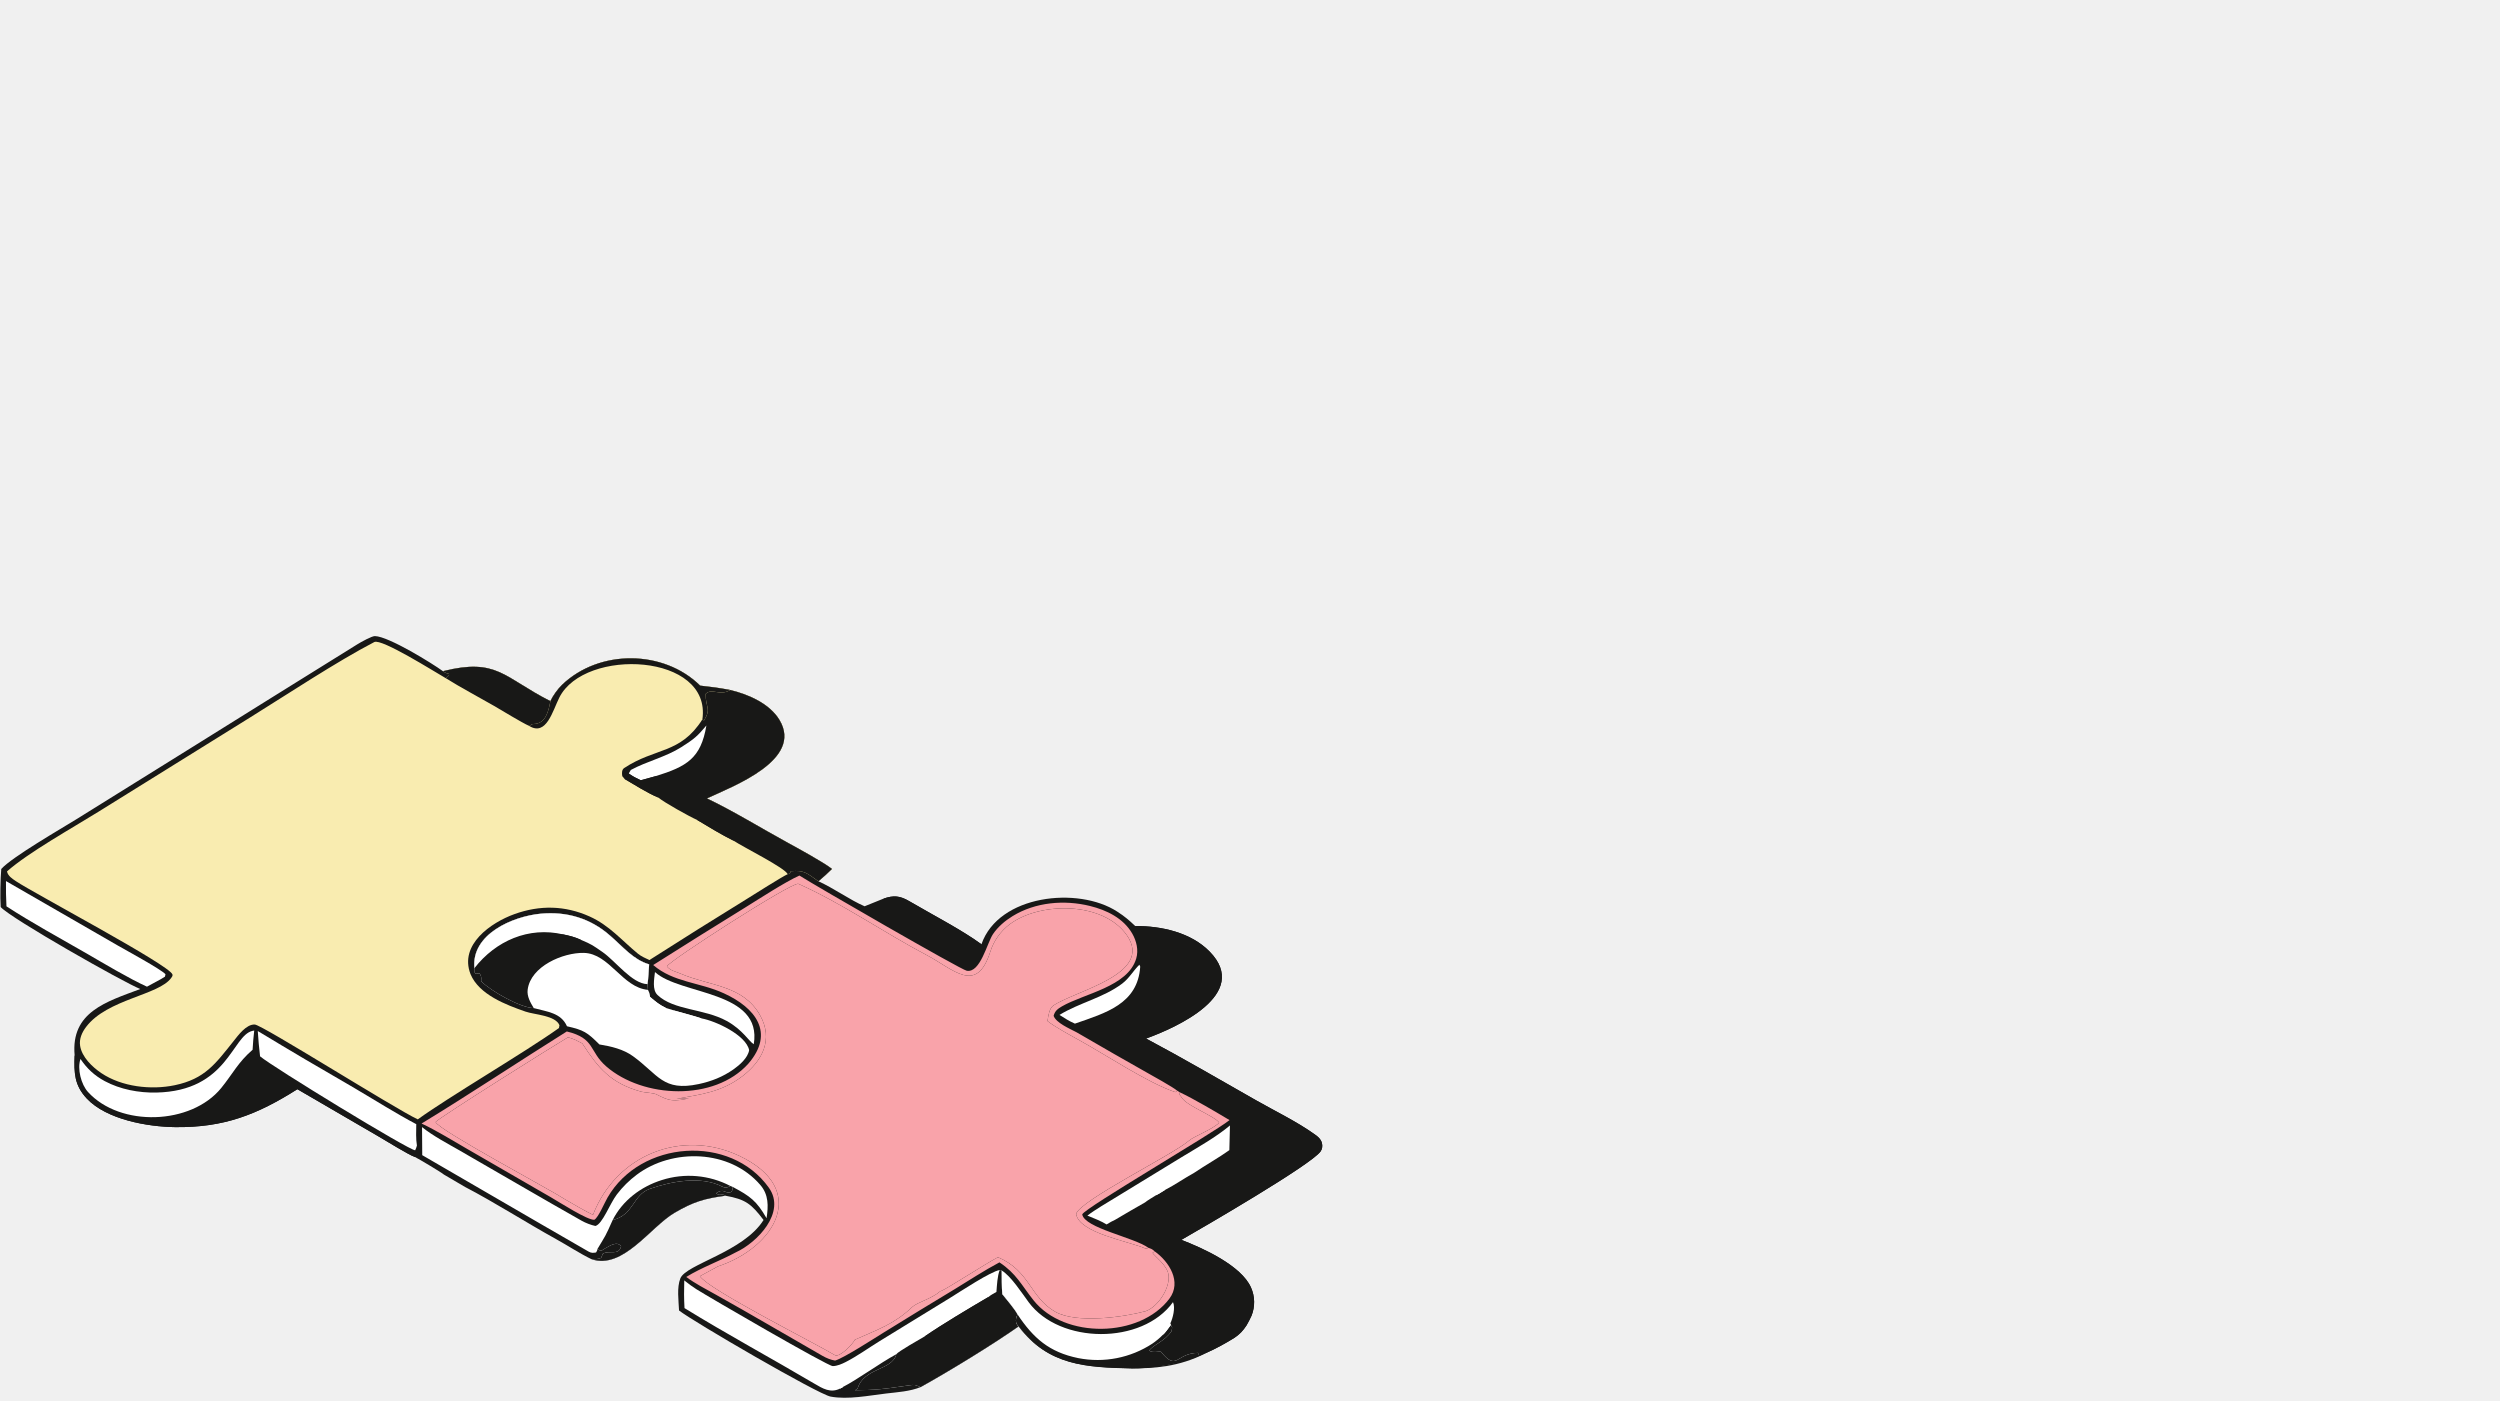
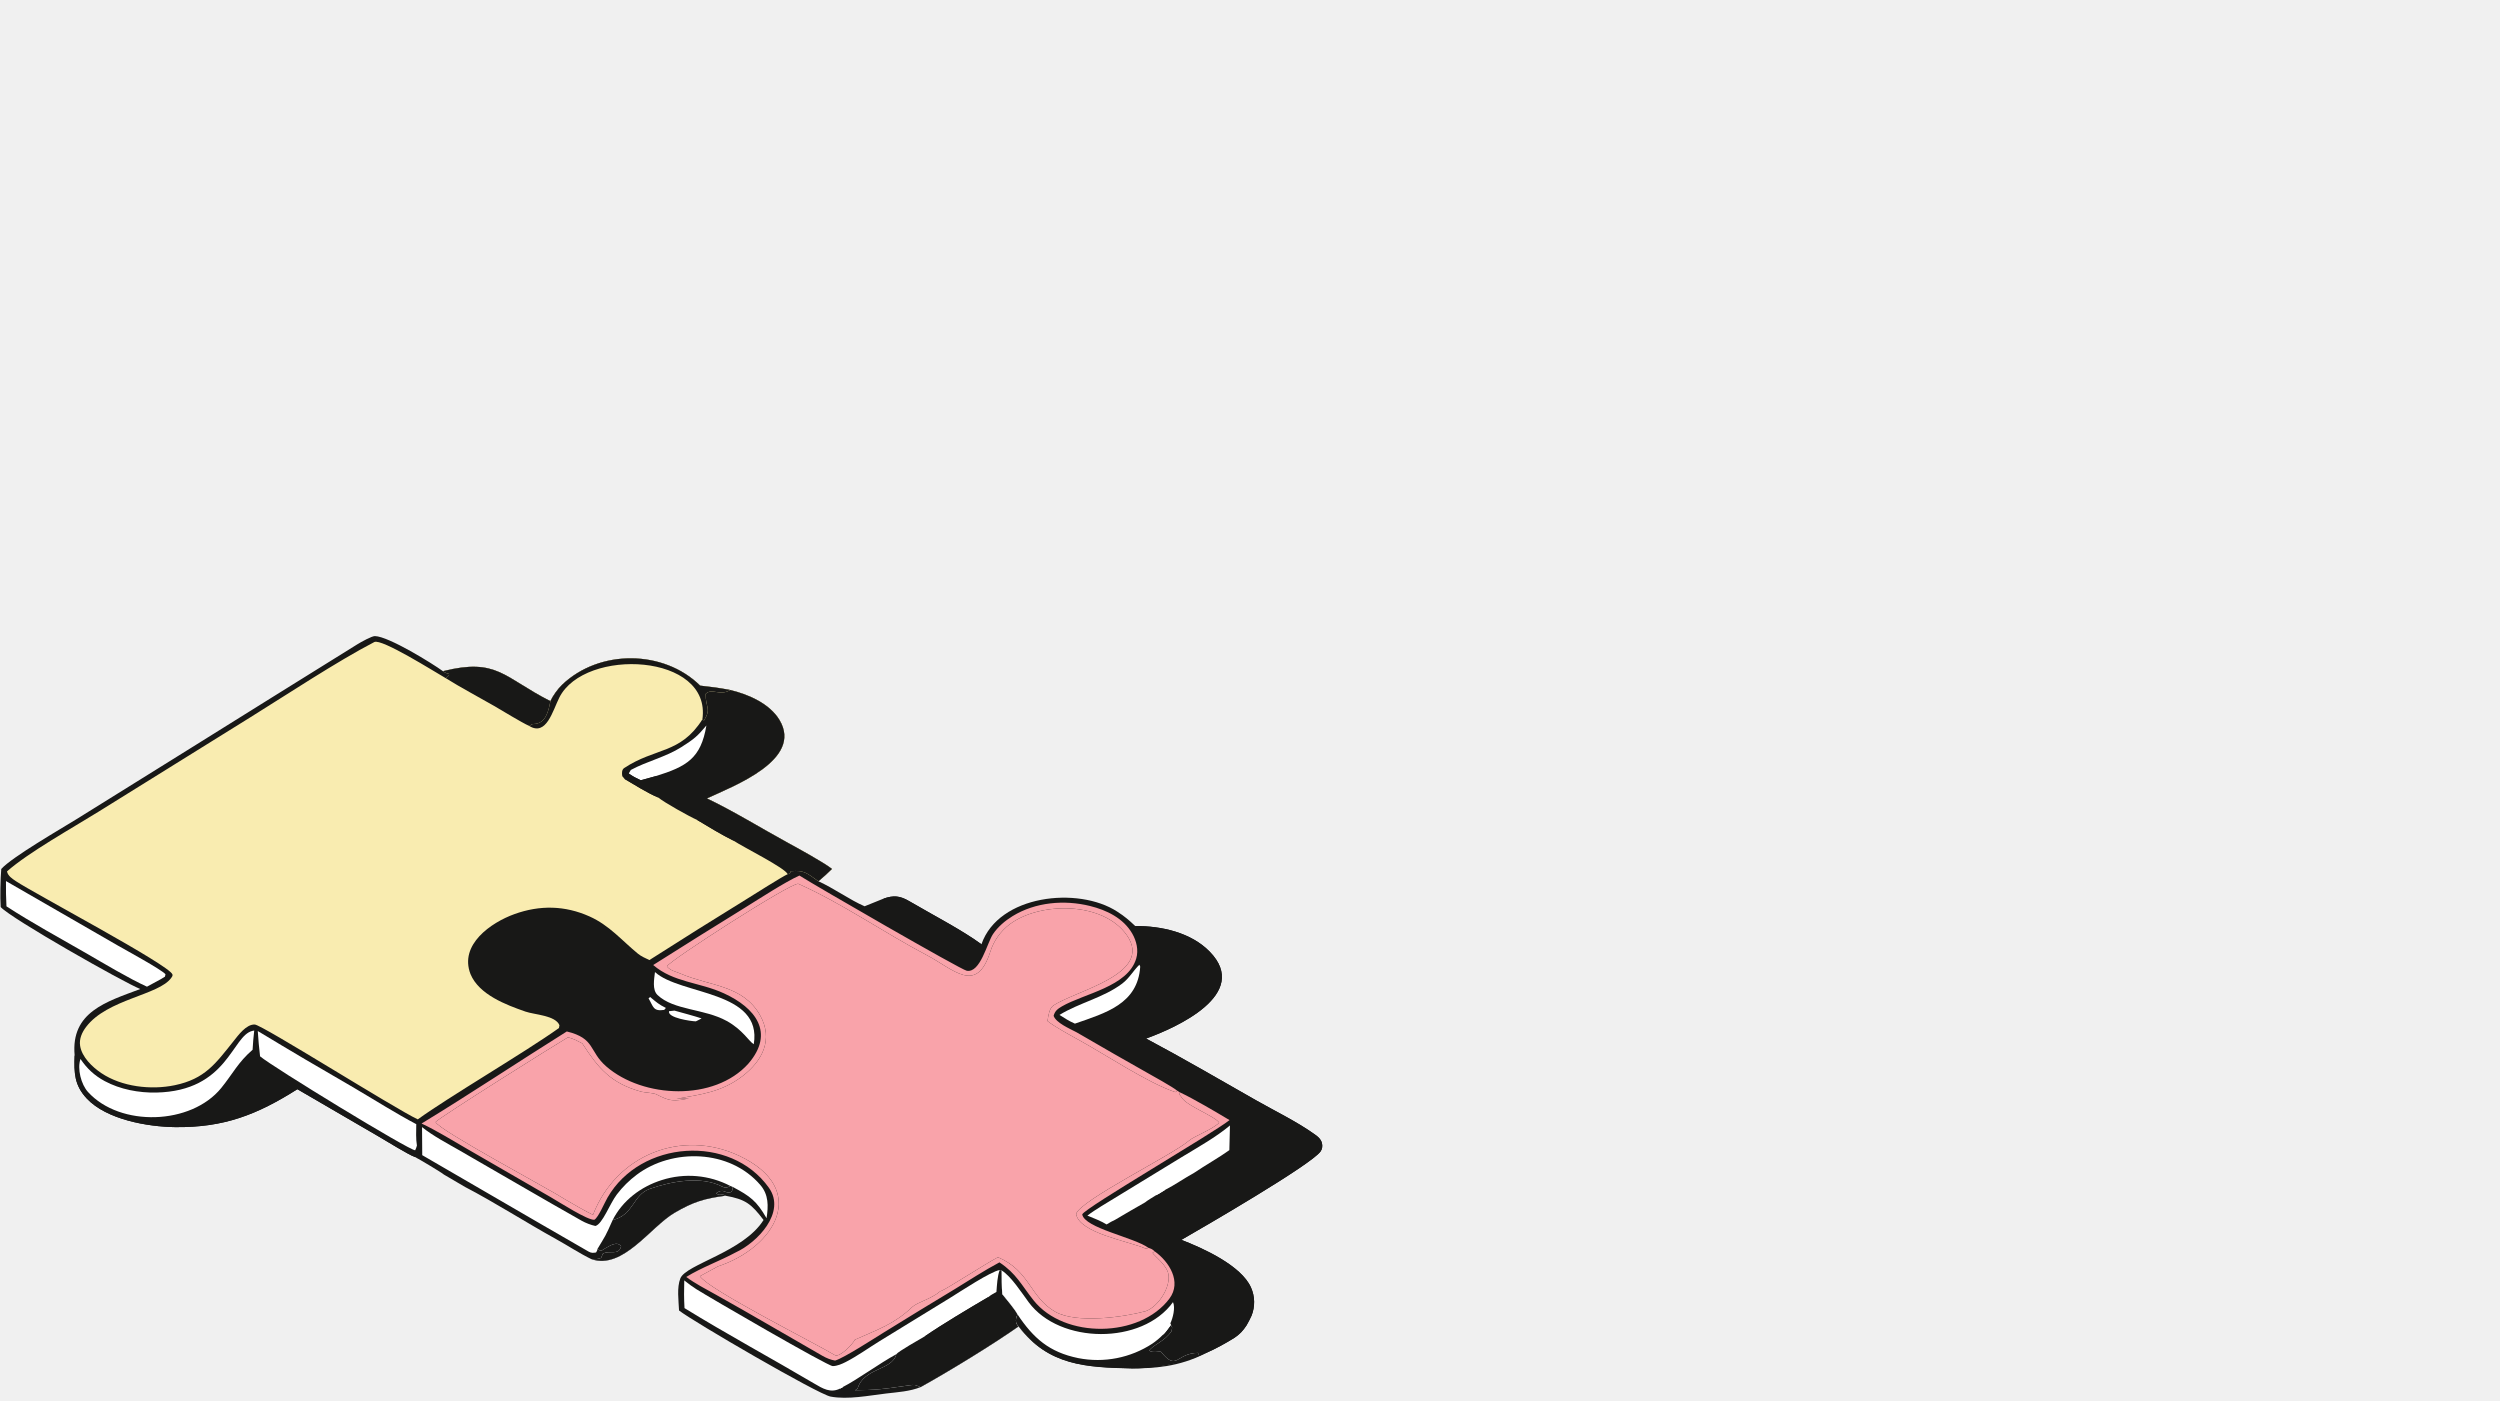
<svg xmlns="http://www.w3.org/2000/svg" viewBox="0 0 1029.1 576.3" width="1029.1" height="576.3" fill="none">
  <g transform="translate(-3140.1, -3605.9)">
    <path d="M3140.62 3963.61C3144.88 3958.78 3165.43 3946.93 3171.6 3943.1L3218.1 3914.16C3241.17 3899.83 3264.23 3885.32 3287.33 3871.04C3288.67 3870.21 3293.16 3867.71 3294.43 3867.74C3300.12 3867.86 3318.4 3879.21 3322.42 3882.18C3344.82 3876.59 3347.38 3884.74 3366.66 3894.51C3367.66 3892.33 3369.73 3889.46 3371.47 3887.79C3386.79 3873.1 3413.26 3873.29 3428.32 3888.13C3432.9 3888.62 3436.16 3889.05 3440.69 3889.93C3448.13 3891.7 3456.96 3895.52 3461.01 3902.33C3470.77 3918.74 3441.84 3929.55 3431.1 3934.56C3442.02 3939.76 3453.68 3946.97 3464.45 3952.84C3468.51 3955.05 3479.67 3961.18 3482.58 3963.59C3480.62 3965.52 3479.09 3966.9 3476.99 3968.67C3483.24 3971.48 3490.05 3976.41 3496 3978.96C3498.59 3977.89 3501.2 3976.84 3503.8 3975.81C3507.91 3974.39 3510.49 3974.56 3514.43 3976.88C3523.24 3982.07 3536.17 3988.75 3544.1 3994.6C3551.15 3974.19 3583.89 3970.72 3599.93 3981.11C3602.98 3983.08 3604.76 3984.57 3607.4 3987.09C3618.23 3987.03 3630.4 3989.75 3638.1 3997.67C3655.12 4015.16 3624.18 4028.97 3611.87 4033.41C3627.12 4041.53 3642.07 4050.25 3657.09 4058.79C3665.08 4063.34 3674.04 4067.63 3681.47 4072.98C3682.73 4073.89 3683.81 4074.8 3684.24 4076.36C3684.57 4077.56 3684.43 4078.86 3683.69 4079.89C3679.77 4085.4 3635.26 4111.2 3626.39 4116.28C3635.35 4119.7 3651.09 4126.87 3655.07 4135.91C3656.7 4139.57 3656.78 4143.74 3655.29 4147.47C3654.78 4148.71 3653.9 4150.25 3653.24 4151.44V4151.46C3651.78 4153.5 3650.65 4155.07 3648.28 4156.57C3644.89 4158.71 3640.3 4161.23 3636.65 4162.81C3625.22 4168.76 3614.69 4169.18 3605.86 4169.18V4169.15C3587.18 4168.74 3571.61 4168.05 3559.4 4151.89C3548.98 4159.26 3530.47 4170.56 3519.03 4176.9C3514.71 4178.66 3509.59 4178.97 3504.97 4179.51C3497.77 4180.36 3489.11 4182.13 3481.99 4180.79C3476.82 4179.81 3425.33 4149.86 3419.62 4145.35C3419.45 4141.31 3418.66 4135.94 3420.16 4132.14C3422.46 4126.31 3446.21 4121.25 3454.41 4108.1C3449.36 4101.44 3446.98 4099.59 3438.75 4098.11C3430.1 4099.25 3425.55 4100.59 3417.77 4105.14C3407.84 4110.94 3396.56 4128.64 3383.57 4124.23C3379.03 4122.05 3373.68 4118.55 3369.16 4116.06C3356.74 4109.19 3344.07 4101.04 3331.55 4094.51L3322.83 4089.4C3321.88 4088.54 3312.28 4082.83 3310.89 4082.16C3308.65 4081.46 3298.79 4075.38 3296.07 4073.79L3262.51 4054.26C3245.88 4064.79 3232.27 4070.09 3212.23 4069.87C3200.7 4069.73 3183.94 4066.71 3175.88 4058.15C3170.62 4052.56 3170.58 4047.48 3170.82 4040.31C3169.21 4022.43 3183.9 4018.27 3197.85 4013.02C3190.9 4010.26 3144.75 3984.08 3140.38 3979.28C3140.11 3975.15 3140.27 3967.71 3140.62 3963.61Z" fill="#181817" />
    <path d="M3312.08 4066.68C3302.63 4062.27 3247.98 4027.73 3244.96 4027.63C3241.43 4027.5 3238.15 4032.08 3236.19 4034.54C3228.77 4043.81 3224.48 4050.01 3212.03 4052.62C3202.28 4054.66 3190.22 4053.29 3181.82 4047.64C3178.08 4045.12 3173.8 4041.04 3173.08 4036.39C3172.64 4033.54 3173.84 4030.87 3175.53 4028.64C3184.23 4017.12 3205.55 4015.58 3210.61 4008.41C3210.9 4007.99 3211.26 4007.56 3211.09 4007.02C3209.87 4003.12 3154.08 3973.61 3146.7 3968.66C3145.2 3967.65 3143.35 3966.49 3142.98 3964.61C3151.75 3956.83 3170.1 3946.6 3180.6 3940.06L3243.35 3901.05C3257.87 3892.03 3278.84 3878.16 3294.18 3870.19C3297.15 3868.64 3318.97 3882.42 3323.63 3885.09C3323.92 3884.91 3324.65 3884.15 3324.94 3883.86L3324.93 3883.3C3323.73 3883.01 3323.4 3882.84 3322.42 3882.18C3344.82 3876.59 3347.38 3884.74 3366.66 3894.51C3367.66 3892.33 3369.73 3889.46 3371.47 3887.79C3386.79 3873.1 3413.26 3873.29 3428.32 3888.13C3432.9 3888.62 3436.16 3889.05 3440.69 3889.93C3448.13 3891.7 3456.96 3895.52 3461.01 3902.33C3470.77 3918.74 3441.84 3929.55 3431.1 3934.56C3442.02 3939.76 3453.68 3946.97 3464.45 3952.84C3468.51 3955.05 3479.67 3961.18 3482.58 3963.59C3480.62 3965.52 3479.09 3966.9 3476.99 3968.67C3472.33 3965.41 3471.22 3963.99 3465.64 3964.53L3465.25 3965.5L3464.32 3965.76C3462.39 3966.55 3450.13 3974.33 3447.72 3975.82C3434.22 3984.14 3420.78 3992.56 3407.42 4001.1C3405.92 4000.42 3403.97 3999.52 3402.71 3998.49C3395.97 3992.96 3390.95 3986.8 3382.74 3983.13C3372.68 3978.63 3362.34 3978.4 3351.87 3982.18C3342.25 3985.65 3329.05 3994.73 3333.78 4006.88C3337.27 4015.33 3348.4 4019.53 3356.4 4022.31C3360.2 4023.63 3368.68 4023.84 3370.39 4027.9C3370.33 4028.29 3370.26 4028.69 3370.19 4029.08C3355.95 4039.23 3324.76 4057.46 3312.08 4066.68Z" fill="#F9ECB0" />
    <path d="M3440.69 3889.93C3448.13 3891.7 3456.96 3895.52 3461.01 3902.33C3470.77 3918.74 3441.84 3929.55 3431.1 3934.56C3442.02 3939.76 3453.68 3946.97 3464.45 3952.84C3468.51 3955.05 3479.67 3961.18 3482.58 3963.59C3480.62 3965.52 3479.09 3966.9 3476.99 3968.67C3472.33 3965.41 3471.22 3963.99 3465.64 3964.53L3465.25 3965.5L3464.32 3965.76C3463.58 3963.32 3445.97 3954.58 3442.12 3951.99C3437.21 3949.58 3431.71 3946.2 3427 3943.39C3423.98 3942.08 3413.38 3936.16 3411.09 3934.2C3407.09 3932.6 3401.09 3928.85 3397.25 3926.58L3396.26 3925.42C3396.07 3924.36 3395.97 3922.77 3397.02 3922.07C3409.88 3913.55 3420.15 3916.36 3429.23 3902.03C3429.37 3902.22 3429.24 3902.08 3429.9 3902.46C3433.01 3897.48 3430.48 3897.1 3430.58 3891.55C3433.21 3888.9 3436.28 3892.64 3440.69 3889.93Z" fill="#181817" />
    <path d="M3430.88 3904.54C3428.63 3918.08 3422.8 3921.42 3409.95 3925.41L3403.87 3927.09C3401.67 3926.06 3400.94 3925.68 3398.91 3924.31C3399.14 3923.92 3399.43 3923.43 3399.78 3922.84C3406.32 3919.29 3414.22 3917.5 3420.59 3913.44C3425.95 3910.03 3427.19 3908.95 3430.88 3904.54Z" fill="white" />
    <path d="M3397.25 3926.58C3397.92 3925.15 3397.8 3924.66 3398.52 3923.29L3398.91 3924.31C3400.94 3925.68 3401.67 3926.06 3403.87 3927.09L3409.95 3925.41L3412.43 3925.95L3412.55 3926.37C3409.93 3928.02 3408.12 3927.43 3407.17 3929.05C3407.88 3930.57 3409.88 3932.48 3411.31 3933.45L3411.09 3934.2C3407.09 3932.6 3401.09 3928.85 3397.25 3926.58Z" fill="#181817" />
    <path d="M3427 3943.39C3428.34 3942.75 3428.56 3942.81 3430 3942.78C3433.11 3944.16 3433.7 3945.92 3436.46 3946.44L3438.57 3944.8L3439.64 3944.98C3440.81 3946.64 3440.5 3946.09 3442.74 3946.37L3442.33 3946.52C3441.78 3946.74 3441.34 3946.93 3440.81 3947.17L3440.59 3948.14L3440.84 3948.37C3441.75 3949.24 3441.86 3949.32 3442.47 3950.47L3442.12 3951.99C3437.21 3949.58 3431.71 3946.2 3427 3943.39Z" fill="#181817" />
    <path d="M3322.42 3882.18C3344.82 3876.59 3347.38 3884.74 3366.66 3894.51C3365.9 3898.53 3364.83 3903.84 3359.7 3903.93C3358.91 3903.95 3358.59 3904.31 3358.01 3904.77C3354.47 3903.12 3347.11 3898.57 3343.47 3896.47C3337.09 3892.79 3329.79 3888.95 3323.63 3885.09C3323.92 3884.91 3324.65 3884.15 3324.94 3883.86L3324.93 3883.3C3323.73 3883.01 3323.4 3882.84 3322.42 3882.18Z" fill="#181817" />
    <path d="M3366.66 3894.51C3367.66 3892.33 3369.73 3889.46 3371.47 3887.79C3386.79 3873.1 3413.26 3873.29 3428.32 3888.13C3432.9 3888.62 3436.16 3889.05 3440.69 3889.93C3436.28 3892.64 3433.21 3888.9 3430.58 3891.55C3430.48 3897.1 3433.01 3897.48 3429.9 3902.46C3429.24 3902.08 3429.37 3902.22 3429.23 3902.03C3433.16 3874.75 3380.76 3872.33 3370.35 3893.02C3367.6 3898.48 3365.03 3909.01 3358.01 3904.77C3358.59 3904.31 3358.91 3903.95 3359.7 3903.93C3364.83 3903.84 3365.9 3898.53 3366.66 3894.51Z" fill="#181817" />
    <path d="M3293.03 3872.96C3299.35 3871.53 3315.63 3883.62 3321.9 3887.02C3329.04 3890.89 3336.43 3895.3 3343.68 3899.28C3348.63 3902 3354.1 3906.15 3359.56 3907.96C3368.77 3909.31 3369.36 3897.09 3373.11 3892.32C3383.9 3878.62 3415.3 3876.84 3425.28 3892.46C3426.57 3894.39 3427.54 3898.46 3426.53 3900.67C3421.72 3911.13 3405.48 3914.33 3395.98 3919.5C3394.86 3921.18 3392.75 3924.7 3394.44 3926.61C3401.23 3934.29 3455.71 3959.89 3458.11 3965.77C3455.94 3968.71 3412.75 3995.15 3407.29 3997.79C3401.52 3995.59 3401.13 3992.93 3396.81 3989.26C3380.99 3975.84 3359.36 3972.92 3341.56 3984.49C3338.51 3986.48 3336.56 3990.13 3333.1 3992C3330.58 4000.16 3327.75 4006.37 3335.24 4013.52C3342.04 4020 3349.41 4022.47 3358.08 4025.37C3361.5 4026.51 3361.15 4028.33 3365.84 4028.16L3366.45 4028.14L3366.72 4028.54C3366.21 4028.55 3364.27 4028.46 3364 4028.77C3356.91 4036.81 3346.49 4040.91 3337.67 4047L3337.33 4047.23L3336.98 4047.01C3332.53 4051.82 3330.41 4050.09 3325.64 4053.17C3324.43 4053.95 3321.18 4056.25 3319.93 4057.12L3319.8 4057.45C3318.88 4059.76 3318.68 4060.31 3316.46 4061.26C3314.54 4061.04 3315.23 4061.23 3313.57 4059.93L3313.23 4060.35C3313.06 4059.41 3313.02 4059.42 3312.56 4058.57C3312.28 4059.68 3312.44 4059.26 3311.68 4060.19C3307.54 4062.27 3302.29 4057.79 3298.47 4055.77C3285.31 4048.84 3273.1 4040.16 3260.02 4033.15C3255.87 4030.93 3249.88 4026.48 3245.53 4025.18C3234.9 4026.83 3232.94 4037.01 3225.28 4043.29C3218.29 4049.01 3213.56 4050.59 3204.48 4050.99C3193.62 4051.46 3183.59 4047.66 3176.53 4039.27C3175.28 4037.79 3176.96 4031.19 3177.37 4029.15C3180.44 4026.81 3184.13 4023.43 3187.74 4021.64C3195.67 4017.68 3207.4 4016.68 3212.92 4009.25C3215.65 4005.57 3212.4 4003.93 3210.12 4002.43C3204.94 3999.04 3199.34 3996.44 3194.25 3992.95C3193.74 3992.6 3194 3990.96 3194.02 3990.28C3192.65 3988.91 3190.27 3990.34 3189.72 3990.06C3188.27 3989.29 3187.67 3988.44 3185.63 3988.09C3185.88 3988.67 3186.08 3989.18 3186.3 3989.77C3179.94 3986.29 3173.63 3981.91 3167.59 3977.89C3163.86 3975.41 3147.9 3967.54 3146.58 3964.62C3149.68 3961.5 3161.02 3954.9 3165.28 3952.25L3198.51 3931.6C3218.91 3919.06 3239.18 3906.09 3259.52 3893.43C3270.57 3886.56 3281.58 3879.09 3293.03 3872.96Z" fill="#F9ECB0" />
    <path d="M3379.8 4035.42C3386.41 4045.69 3391.54 4051.8 3404.05 4055.28C3405.68 4055.7 3409.02 4055.72 3410.37 4056.42C3415.92 4059.29 3417.33 4059.3 3423.72 4058.07L3418.6 4058.19C3428.8 4056.42 3437.22 4055.39 3445.72 4048.9C3454.01 4042.57 3458.46 4033.74 3453.04 4023.95C3446.04 4011.29 3432.08 4011.82 3420.22 4006.67C3418.26 4005.82 3416 4005.47 3414.64 4003.7C3415.23 4001.64 3465.51 3969.25 3468.68 3969.7C3486.46 3977.56 3504.32 3990.01 3521.56 3999.06C3532.6 4004.86 3542.01 4015.44 3547.71 3997.77C3549.13 3993.23 3551.94 3989.25 3555.73 3986.37C3568.31 3976.99 3594.15 3976.98 3603.89 3990.78C3615.36 4007.03 3582.28 4013.73 3573.54 4019.95C3572.12 4020.97 3571.55 4024.12 3571.37 4025.82L3571.33 4026.23C3574.01 4028.42 3580.95 4032.21 3584.17 4033.98C3595.26 4040.06 3612.49 4051.63 3623.93 4055.47L3624.7 4054.88L3625.76 4055.54L3625.66 4056.55C3626.16 4057.12 3626.27 4057.29 3626.68 4057.91C3628.86 4061.21 3640.26 4065.42 3641.96 4068.05C3638.95 4070.98 3631.67 4073.58 3629.52 4075.45C3622.79 4081.3 3584.82 4099.92 3583.07 4105.6C3584.31 4113.49 3604.8 4116.85 3611.69 4119.87C3612.28 4119.77 3612.36 4119.84 3612.82 4119.55C3614.27 4120.05 3614.23 4120 3615.39 4120.99L3614.54 4121.64C3615.19 4122.82 3620.42 4126.61 3621.07 4130.43C3622 4135.87 3616.89 4143.74 3611.78 4145.61C3602.39 4148.17 3583.08 4150.79 3574.48 4145.87C3563.92 4139.81 3564.22 4129.15 3550.91 4123.42C3546.21 4125.85 3529.38 4136.72 3527.61 4137.26L3527.24 4137.36C3523.61 4140.55 3517.65 4142 3515.73 4143.82C3508 4151.14 3501.37 4153.15 3491.99 4157.39C3491.37 4158.88 3485.73 4164.91 3483.76 4163.72C3475.45 4158.71 3431.81 4136.81 3428.21 4131.24C3428.31 4131.16 3435.8 4127.15 3435.52 4127.24C3459.18 4119.45 3473.51 4095.48 3444.44 4081.7C3420.82 4070.51 3393.77 4081.21 3384.2 4105.97C3382.89 4105.48 3373.63 4100.22 3372.57 4099.52C3366.23 4095.37 3320.46 4071.01 3319.41 4067.76C3320.9 4065.93 3369.45 4035.46 3373.92 4032.89C3376.41 4033.57 3377.51 4034.23 3379.8 4035.42Z" fill="#F9A3AA" />
    <path d="M3527.24 4137.36C3525.93 4137.03 3525.88 4137.09 3524.74 4136.26L3524.71 4135.45L3525.72 4135.09C3527.28 4135.87 3526.75 4135.42 3527.61 4137.26L3527.24 4137.36Z" fill="#F9A3AA" />
    <path d="M3607.4 3987.09C3618.23 3987.03 3630.4 3989.75 3638.1 3997.67C3655.12 4015.16 3624.18 4028.97 3611.87 4033.41C3627.12 4041.53 3642.07 4050.25 3657.09 4058.79C3665.08 4063.34 3674.04 4067.63 3681.47 4072.98C3682.73 4073.89 3683.81 4074.8 3684.24 4076.36C3684.57 4077.56 3684.43 4078.86 3683.69 4079.89C3679.77 4085.4 3635.26 4111.2 3626.39 4116.28C3635.35 4119.7 3651.09 4126.87 3655.07 4135.91C3656.7 4139.57 3656.78 4143.74 3655.29 4147.47C3654.78 4148.71 3653.9 4150.25 3653.24 4151.44C3651.68 4153.94 3650.62 4154.76 3648.28 4156.57C3644.89 4158.71 3640.3 4161.23 3636.65 4162.81L3633.37 4163.72L3633.3 4162.8C3624.22 4162.82 3624.64 4170.61 3618.05 4162.38C3617.72 4161.98 3614.63 4162.98 3613.19 4161.89C3614.53 4159.52 3619.53 4158.18 3622.38 4153.81C3622.63 4151.96 3622.83 4152.75 3622.06 4151.31L3621.82 4150.74C3622.89 4148.56 3624.01 4144.15 3622.95 4141.91C3623.95 4139.29 3625.74 4136.23 3625.49 4133.22C3624.4 4120.29 3607.57 4113.43 3596.93 4110.45C3596.68 4110.48 3596.44 4110.51 3596.19 4110.54L3595.61 4109.93C3596.93 4109.1 3597.74 4108.67 3599.15 4108C3603.23 4105.57 3607.34 4103.19 3611.47 4100.85C3611.9 4100.37 3615.22 4098.38 3616 4097.89C3616.6 4097.66 3619.08 4096.09 3619.78 4095.66C3623.58 4093.75 3627.71 4090.83 3631.66 4088.68C3631.92 4088.71 3633.1 4088.85 3633.34 4088.71C3638.41 4085.91 3644.9 4083.86 3648.09 4078.92C3648.12 4076.41 3648.34 4069.31 3647.38 4067.14C3642.34 4059.33 3628.27 4055.39 3620.54 4050.35C3616.66 4047.81 3616.78 4042.23 3611.29 4044.26C3605.55 4042.64 3590.17 4030.2 3585.36 4032.04L3583.22 4030.81C3584.62 4030.1 3584.1 4030 3584.81 4029.56C3589.65 4026.5 3595.98 4024.56 3600.98 4021.22C3603.05 4019.99 3603.32 4019.34 3605.42 4019.47C3606.97 4017.84 3607.17 4018.18 3607.43 4016.38C3608.31 4015.92 3607.93 4016.05 3609.01 4016.1L3609.01 4016.33L3608.65 4015.51C3612.39 4012.51 3612.44 4008.32 3610.79 4004.05L3609.46 4003.81L3609.13 4003C3608.85 4002.31 3608.84 4002.38 3609.24 4001.62C3611.7 3996.83 3609.92 3991.94 3607.4 3987.09Z" fill="#181817" />
    <path d="M3611.47 4100.85L3612.06 4101.55C3610.98 4104.14 3602.72 4109.6 3599.57 4108.56L3599.15 4108C3603.23 4105.57 3607.34 4103.19 3611.47 4100.85Z" fill="#181817" />
    <path d="M3600.98 4021.22C3603.05 4019.99 3603.32 4019.34 3605.42 4019.47C3604.18 4020.44 3603.98 4020.69 3603.31 4022.13L3602.44 4022.28L3600.98 4021.22Z" fill="#181817" />
    <path d="M3632.04 4090.81C3632.66 4092.1 3632.62 4091.47 3632.31 4092.75C3631.02 4093.48 3630.19 4093.82 3628.82 4094.39L3628.53 4094.13L3628.53 4093.39L3632.04 4090.81Z" fill="#181817" />
    <path d="M3469.17 3966.31C3475.64 3970.45 3535.62 4005.05 3538.05 4005.5C3543.65 4006.52 3546.42 3994.05 3548.85 3990.42C3550.87 3987.41 3553.84 3984.91 3556.91 3983.02C3566.31 3977.24 3578.23 3976.22 3588.79 3978.84C3595.64 3980.53 3602.5 3983.85 3606.17 3990.18C3607.93 3993.22 3608.83 3997.01 3607.82 4000.45C3604.4 4012.11 3586.29 4014.89 3577.22 4020.17C3575.45 4021.2 3574.35 4022.06 3573.81 4024.07C3574.88 4026.99 3580.33 4029.28 3583.22 4030.81L3585.36 4032.04C3594.16 4037.17 3603 4042.23 3611.87 4047.23C3614.24 4048.57 3622.96 4053.39 3624.7 4054.88L3623.93 4055.47C3612.49 4051.63 3595.26 4040.06 3584.17 4033.98C3580.95 4032.21 3574.01 4028.42 3571.33 4026.23L3571.37 4025.82C3571.55 4024.12 3572.12 4020.97 3573.54 4019.95C3582.28 4013.73 3615.36 4007.03 3603.89 3990.78C3594.15 3976.98 3568.31 3976.99 3555.73 3986.37C3551.94 3989.25 3549.13 3993.23 3547.71 3997.77C3542.01 4015.44 3532.6 4004.86 3521.56 3999.06C3504.32 3990.01 3486.46 3977.56 3468.68 3969.7C3465.51 3969.25 3415.23 4001.64 3414.64 4003.7C3416 4005.47 3418.26 4005.82 3420.22 4006.67C3432.08 4011.82 3446.04 4011.29 3453.04 4023.95C3458.46 4033.74 3454.01 4042.57 3445.72 4048.9C3437.22 4055.39 3428.8 4056.42 3418.6 4058.19L3423.72 4058.07C3417.33 4059.3 3415.92 4059.29 3410.37 4056.42C3409.02 4055.72 3405.68 4055.7 3404.05 4055.28C3391.54 4051.8 3386.41 4045.69 3379.8 4035.42C3377.51 4034.23 3376.41 4033.57 3373.92 4032.89C3369.45 4035.46 3320.9 4065.93 3319.41 4067.76C3320.46 4071.01 3366.23 4095.37 3372.57 4099.52C3373.63 4100.22 3382.89 4105.48 3384.2 4105.97C3393.77 4081.21 3420.82 4070.51 3444.44 4081.7C3473.51 4095.48 3459.18 4119.45 3435.52 4127.24C3435.8 4127.15 3428.31 4131.16 3428.21 4131.24C3431.81 4136.81 3475.45 4158.71 3483.76 4163.72C3485.73 4164.91 3491.37 4158.88 3491.99 4157.39C3501.37 4153.15 3508 4151.14 3515.73 4143.82C3517.65 4142 3523.61 4140.55 3527.24 4137.36L3527.61 4137.26C3529.38 4136.72 3546.21 4125.85 3550.91 4123.42C3564.22 4129.15 3563.92 4139.81 3574.48 4145.87C3583.08 4150.79 3602.39 4148.17 3611.78 4145.61C3616.89 4143.74 3622 4135.87 3621.07 4130.43C3620.42 4126.61 3615.19 4122.82 3614.54 4121.64L3615.39 4120.99C3621.37 4125.24 3626.65 4133.55 3621.47 4140.48C3609.27 4156.72 3578.26 4157.1 3565.59 4141.21C3560.59 4134.94 3558.51 4130.18 3551.51 4125.54C3545.27 4128.86 3539.06 4132.92 3533 4136.63C3523.28 4142.48 3513.6 4148.39 3503.95 4154.37C3500.05 4156.78 3487.58 4164.85 3483.86 4165.97C3482.19 4165.72 3480.22 4164.91 3478.74 4164.06C3464.04 4155.64 3449.45 4147.03 3434.66 4138.77C3430.69 4136.56 3426.2 4134.25 3422.59 4131.55C3428.84 4127.66 3436.33 4125.02 3443 4121.41C3451.8 4117.39 3463.83 4104.97 3456.6 4094.82C3440.77 4072.59 3403.78 4075.25 3390.19 4098.87C3388.86 4101.19 3386.44 4106.98 3384.79 4108C3382.15 4108.36 3370.22 4100.68 3366.86 4098.74L3332.51 4078.9C3326.92 4075.68 3319.32 4071.01 3313.63 4068.39C3333.42 4056.36 3353.68 4042.85 3373.42 4030.49C3385.22 4033.34 3382.47 4038.64 3389.67 4044.89C3404.83 4058.05 3434.18 4059.35 3448.16 4043.73C3459.18 4030.95 3451.03 4020.73 3438.13 4014.81C3427.95 4010.14 3417.39 4010.36 3408.98 4003.14C3421.56 3995.18 3434.18 3987.28 3446.85 3979.47C3452.65 3975.88 3463.31 3968.93 3469.17 3966.31Z" fill="#F9A3AA" />
    <path d="M3421.77 4132.96L3422.33 4133.4C3423.75 4134.54 3425.19 4135.59 3426.73 4136.57C3432.16 4140 3480.81 4168.26 3482.89 4168.24C3484.71 4168.22 3486.65 4167.37 3488.25 4166.55C3493.05 4164.09 3497.62 4160.77 3502.22 4157.94L3531.21 4140.15C3535.31 4137.63 3548.07 4129.17 3551.62 4128.7L3552.43 4128.87C3552.46 4132.06 3552.42 4135.45 3552.67 4138.62C3554.15 4140.43 3558.07 4145.09 3558.96 4146.98C3558.18 4148.67 3557.85 4150.49 3559.4 4151.89C3548.98 4159.26 3530.47 4170.56 3519.03 4176.9C3516.49 4175.82 3516.69 4175.86 3514.26 4176.18C3509.1 4176.87 3503.57 4177.85 3498.39 4178L3492.42 4178.39L3492.25 4178.1L3493.13 4177.46C3495.7 4168.85 3507.42 4170.08 3509.07 4163.34C3502.1 4167.13 3492.99 4173.83 3487.06 4176.84L3486.02 4177.43C3482.04 4179.5 3478.83 4177.53 3475.16 4175.36C3457.51 4164.94 3439.31 4155.11 3421.87 4144.37C3421.64 4140.16 3421.65 4137.13 3421.77 4132.96Z" fill="white" />
    <path d="M3551.62 4128.7L3552.43 4128.87C3552.46 4132.06 3552.42 4135.45 3552.67 4138.62C3554.15 4140.43 3558.07 4145.09 3558.96 4146.98C3558.18 4148.67 3557.85 4150.49 3559.4 4151.89C3548.98 4159.26 3530.47 4170.56 3519.03 4176.9C3516.49 4175.82 3516.69 4175.86 3514.26 4176.18C3509.1 4176.87 3503.57 4177.85 3498.39 4178L3492.42 4178.39L3492.25 4178.1L3493.13 4177.46C3495.7 4168.85 3507.42 4170.08 3509.07 4163.34C3509.71 4162.3 3519.05 4156.99 3520.72 4156.02C3528.19 4150.9 3539.15 4144.39 3547.05 4139.75C3547.79 4139.05 3549.32 4138.26 3550.27 4137.71C3550.5 4134.87 3550.63 4131.29 3551.62 4128.7Z" fill="#181817" />
    <path d="M3547.05 4139.75C3545.1 4144.31 3527.75 4154.06 3522.6 4156.15L3520.72 4156.02C3528.19 4150.9 3539.15 4144.39 3547.05 4139.75Z" fill="#181817" />
    <path d="M3541.36 4137.35C3543.07 4135.92 3545.15 4133.75 3547.51 4134.09L3547.73 4134.88C3546.38 4137 3545.72 4137.07 3544.05 4138.85C3542.88 4140.06 3542.78 4140.25 3541.29 4140.96C3538.53 4142.42 3535.84 4143.88 3533.18 4145.55C3529.43 4147.9 3525.31 4152.29 3521.27 4153.54C3519.26 4154.99 3516.77 4156.74 3514.18 4156.44C3513.06 4157.4 3512.06 4158.34 3510.52 4158.31L3508.46 4156.68C3509.54 4155.82 3511.2 4155.12 3512.49 4154.48C3515.68 4152.83 3517.57 4151.42 3520.45 4149.33C3523.03 4148.57 3535.52 4140.17 3539.17 4138.14L3541.36 4137.35Z" fill="white" />
    <path d="M3485.27 4170.36C3490.44 4168.24 3498.76 4162.38 3504.46 4159.22L3507.71 4159.68C3506.36 4164.85 3488.25 4172.19 3486.43 4175.61C3484.78 4175.97 3483.21 4176.51 3481.84 4175.37C3482.71 4171.78 3482.82 4174.9 3483.55 4171.09L3485.27 4170.36Z" fill="white" />
    <path d="M3474.81 4172.29C3470 4170.34 3462.68 4165.43 3459.71 4161.11C3459.97 4160.84 3460.23 4160.58 3460.5 4160.31C3467.66 4161.62 3472.98 4167.13 3479.56 4169.83C3481.31 4170.55 3483.41 4170.45 3485.27 4170.36L3483.55 4171.09C3482.82 4174.9 3482.71 4171.78 3481.84 4175.37C3483.21 4176.51 3484.78 4175.97 3486.43 4175.61L3487.06 4176.84L3486.02 4177.43L3485.35 4176.82C3481.73 4176.53 3477.51 4174.8 3474.81 4172.29Z" fill="white" />
    <path d="M3474.81 4172.29C3474.43 4170.69 3473.18 4169.78 3471.96 4168.57L3472.01 4168.06C3477.96 4168.98 3475.94 4170.61 3483.55 4171.09C3482.82 4174.9 3482.71 4171.78 3481.84 4175.37C3483.21 4176.51 3484.78 4175.97 3486.43 4175.61L3487.06 4176.84L3486.02 4177.43L3485.35 4176.82C3481.73 4176.53 3477.51 4174.8 3474.81 4172.29Z" fill="white" />
    <path d="M3504.46 4159.22L3508.46 4156.68L3510.52 4158.31L3510.25 4159.59C3509.25 4160.03 3509.11 4159.84 3508 4159.58L3507.72 4159.68L3504.46 4159.22Z" fill="white" />
    <path d="M3426.3 4141.28C3428.48 4141.25 3428.9 4141.18 3430.92 4142.37C3434.53 4144.51 3454.17 4153.58 3455.23 4156.75L3454.39 4158.07C3449.35 4159.32 3433.27 4148.42 3428.44 4145.76C3426.76 4144.84 3426.57 4143.03 3426.3 4141.28Z" fill="white" />
    <path d="M3313.83 4069.86C3318.11 4073.37 3324.81 4076.91 3329.67 4079.7C3346.3 4089.24 3362.83 4098.98 3379.53 4108.4C3381.2 4109.34 3383.34 4110.16 3385.2 4110.56C3388.11 4109.78 3391.08 4101.45 3394.02 4097.58C3396.37 4094.49 3399.14 4091.75 3402.25 4089.43C3416.74 4078.57 3440.39 4078.86 3453.11 4093.72C3456.52 4097.7 3456.43 4102.37 3455.64 4107.36C3451.58 4100.26 3448.88 4098.28 3441.72 4094.49C3441.63 4095.64 3441.75 4095.7 3441.06 4096.58C3438.47 4097.53 3438.15 4094.72 3434.85 4097.12C3436.76 4098.5 3436.91 4096.92 3438.75 4098.11C3430.1 4099.25 3425.55 4100.59 3417.77 4105.14C3407.84 4110.94 3396.56 4128.64 3383.57 4124.23C3385.33 4124.2 3385.94 4124.31 3387.55 4123.7L3388.24 4121.99C3391.02 4120.34 3394.73 4122.96 3395.78 4118.95C3394.13 4116.66 3391.21 4118.66 3389.13 4119.82C3387.21 4120.88 3388.14 4121.08 3385.97 4120.14C3385.91 4120.89 3385.85 4120.74 3385.45 4121.47C3384.27 4121.66 3383.53 4121.76 3382.35 4121.08C3376.04 4117.42 3369.41 4113.59 3363.12 4109.98L3313.91 4081.41L3313.83 4069.86Z" fill="white" />
    <path d="M3392.29 4108.13C3401.1 4105.97 3400.56 4097.76 3407.55 4095.3C3416.47 4092.16 3428.65 4089.85 3437.31 4094.32C3438.73 4095.05 3439.44 4094.8 3440.75 4094.09L3441.72 4094.49C3441.63 4095.64 3441.75 4095.7 3441.06 4096.58C3438.47 4097.53 3438.15 4094.72 3434.85 4097.12C3436.76 4098.5 3436.91 4096.92 3438.75 4098.11C3430.1 4099.25 3425.55 4100.59 3417.77 4105.14C3407.84 4110.94 3396.56 4128.64 3383.57 4124.23C3385.33 4124.2 3385.94 4124.31 3387.55 4123.7L3388.24 4121.99C3391.02 4120.34 3394.73 4122.96 3395.78 4118.95C3394.13 4116.66 3391.21 4118.66 3389.13 4119.82C3387.21 4120.88 3388.14 4121.08 3385.97 4120.14C3389.52 4114.18 3389.1 4115.3 3392.29 4108.13Z" fill="#181817" />
    <path d="M3392.29 4108.13C3396.39 4100.04 3403.96 4094.35 3412.52 4091.66C3421.88 4088.67 3432.04 4089.54 3440.75 4094.09C3439.44 4094.8 3438.73 4095.05 3437.31 4094.32C3428.65 4089.85 3416.47 4092.16 3407.55 4095.3C3400.57 4097.76 3401.1 4105.97 3392.29 4108.13Z" fill="#181817" />
    <path d="M3340.87 4094.37L3340.53 4094.14C3335.28 4090.75 3312.2 4082.36 3315.52 4075.37L3316.36 4074.76C3316.71 4074.85 3338.33 4087.04 3340.53 4088.51C3352.98 4096.83 3368.24 4104.66 3381.26 4111.88L3383.02 4112.85C3383.68 4115.31 3383.8 4116.54 3381.49 4117.98C3379.3 4117.57 3376.46 4113.84 3374.34 4113.65C3365.58 4108.36 3356.26 4104.79 3347.83 4098.83C3346.35 4097.79 3343.96 4097.09 3342.77 4096.07L3340.87 4094.37Z" fill="white" />
    <path d="M3374.34 4113.65C3375.3 4110.34 3378.58 4111.26 3381.26 4111.88L3383.02 4112.85C3383.68 4115.31 3383.8 4116.54 3381.49 4117.98C3379.3 4117.57 3376.46 4113.84 3374.34 4113.65Z" fill="white" />
    <path d="M3344.39 4092.17C3344.75 4093.51 3343.83 4095.31 3342.77 4096.07L3340.87 4094.37L3341.27 4093.67C3342.86 4093.6 3343.07 4093.24 3344.39 4092.17Z" fill="white" />
    <path d="M3421.42 4084.09C3430.81 4081.68 3446.57 4089.62 3452.89 4096.65L3452.72 4097.67C3449.26 4095.31 3445.01 4093.8 3441.85 4091.49C3433.85 4088.3 3424.09 4086.54 3415.73 4088.91C3413.86 4089.43 3407.32 4091.54 3406.14 4090.98C3406.24 4086.66 3418.04 4084.47 3421.42 4084.09Z" fill="white" />
    <path d="M3173.23 4041.81C3175.87 4045.74 3179 4048.66 3183.19 4050.92C3189.57 4054.35 3197.24 4055.79 3204.44 4055.64C3233.9 4055.02 3235.59 4032.19 3244.02 4030.25C3244.26 4030.19 3244.51 4030.16 3244.75 4030.11C3245.44 4033.16 3244.13 4039.7 3245.89 4041.14L3247.15 4040.72C3251.9 4044.86 3308.77 4079.6 3311 4079.4C3311.36 4078.56 3311.5 4078.35 3311.72 4077.46C3312.48 4078.28 3312.51 4078.87 3312.78 4079.95L3312.01 4081.34L3311.3 4081.5L3310.89 4082.16C3308.65 4081.46 3298.79 4075.38 3296.07 4073.79L3262.51 4054.26C3245.88 4064.79 3232.27 4070.09 3212.23 4069.87C3200.7 4069.73 3183.94 4066.71 3175.87 4058.15C3170.62 4052.56 3170.58 4047.48 3170.82 4040.31C3171.42 4041.14 3171.42 4041.42 3171.51 4042.43L3171.89 4042.55L3172.44 4041.06L3173.03 4041.29L3173.23 4041.81Z" fill="#181817" />
    <path d="M3173.23 4041.81C3175.87 4045.74 3179 4048.66 3183.19 4050.92C3189.57 4054.35 3197.24 4055.79 3204.44 4055.64C3233.9 4055.02 3235.59 4032.19 3244.02 4030.25C3244.26 4030.19 3244.51 4030.16 3244.75 4030.11C3244.43 4032.91 3244.23 4035.22 3244.08 4038.02C3238.03 4043.27 3236 4047.81 3231.18 4053.75C3218.79 4069.01 3189.61 4069.96 3176.34 4055.43C3173.48 4052.3 3171.82 4045.82 3173.23 4041.81Z" fill="white" />
    <path d="M3552.43 4128.87C3556.26 4131.2 3560.75 4138.17 3563.52 4141.92C3576.32 4159.29 3610.27 4159.56 3622.95 4141.91C3624.01 4144.15 3622.89 4148.56 3621.82 4150.74L3622.06 4151.31C3622.83 4152.75 3622.63 4151.96 3622.38 4153.81C3619.53 4158.18 3614.53 4159.52 3613.19 4161.89C3614.63 4162.98 3617.72 4161.98 3618.05 4162.38C3624.64 4170.61 3624.22 4162.82 3633.3 4162.8L3633.37 4163.72L3630.88 4164.06L3631.41 4163.72C3623.47 4168.19 3613.18 4169.63 3606.06 4166.61C3604.5 4168.31 3608.56 4165.85 3606.06 4166.61C3587.38 4166.2 3571.61 4168.05 3559.4 4151.89C3557.85 4150.49 3558.18 4148.67 3558.96 4146.98C3558.07 4145.09 3554.15 4140.43 3552.67 4138.62C3552.42 4135.45 3552.46 4132.06 3552.43 4128.87Z" fill="white" />
    <path d="M3559.4 4151.89C3557.85 4150.49 3558.18 4148.67 3558.96 4146.98C3565.48 4156.74 3571.97 4162.51 3583.98 4164.96C3594.53 4167.03 3605.48 4164.89 3614.47 4158.98C3615.81 4158.08 3617.61 4156.59 3618.73 4155.41C3619.65 4154.72 3621.29 4152.34 3622.06 4151.31C3622.83 4152.75 3622.63 4151.96 3622.38 4153.81C3619.53 4158.18 3614.53 4159.52 3613.19 4161.89C3614.63 4162.98 3617.72 4161.98 3618.05 4162.38C3624.64 4170.61 3624.22 4162.82 3633.3 4162.8L3633.37 4163.72L3636.65 4162.81C3621.69 4169.7 3605.9 4169.21 3605.9 4169.21C3587.22 4168.8 3571.61 4168.05 3559.4 4151.89Z" fill="#181817" />
    <path d="M3567.06 4151.47C3570.78 4151.86 3571.53 4154.13 3574.52 4153.61C3581.73 4158.42 3596.47 4157.64 3604.58 4155.78C3606.77 4155.28 3608.85 4154.33 3611.07 4154C3609.76 4155.77 3607.24 4156.42 3605.19 4157.23L3605.82 4157.68L3607.56 4157.28L3608.39 4158.14C3606.75 4158.36 3605.1 4158.85 3603.72 4159.79C3605.71 4159.86 3607.53 4159.46 3609.1 4159.52C3609.03 4159.57 3608.96 4159.61 3608.89 4159.66C3600.85 4167.12 3568.47 4163.41 3567.06 4151.47Z" fill="white" />
    <path d="M3611.07 4154C3616.12 4152.09 3618.51 4149.36 3620.56 4148.55L3621.82 4150.74L3622.06 4151.31C3621.29 4152.34 3619.65 4154.72 3618.73 4155.41L3618.13 4154.45C3616.47 4155.59 3610.78 4159.51 3609.1 4159.52C3607.53 4159.46 3605.71 4159.86 3603.72 4159.79C3605.1 4158.85 3606.75 4158.36 3608.39 4158.14L3607.56 4157.28L3605.82 4157.68L3605.19 4157.23C3607.24 4156.42 3609.76 4155.77 3611.07 4154Z" fill="white" />
    <path d="M3246.21 4030.32C3259.38 4038.28 3272.64 4046.1 3285.98 4053.78C3294.03 4058.51 3303.34 4064.4 3311.45 4068.65C3311.42 4071.48 3311.25 4074.71 3311.72 4077.46C3311.5 4078.35 3311.36 4078.56 3311 4079.4C3308.77 4079.6 3251.9 4044.86 3247.15 4040.72C3246.74 4037.26 3246.43 4033.8 3246.21 4030.32Z" fill="white" />
    <path d="M3587.71 4106.29C3590.81 4103.88 3596.14 4100.81 3599.69 4098.62L3626.5 4082.24C3632.89 4078.35 3640.81 4073.92 3646.4 4069.18L3646.15 4079.34C3641.98 4082.36 3636.24 4085.56 3631.66 4088.68C3627.71 4090.83 3623.58 4093.75 3619.78 4095.66C3619.08 4096.09 3616.6 4097.66 3616 4097.89C3615.22 4098.38 3611.9 4100.37 3611.47 4100.85C3607.34 4103.19 3603.23 4105.57 3599.15 4108C3597.74 4108.67 3596.93 4109.1 3595.61 4109.93C3593.34 4108.5 3590.24 4107.34 3587.71 4106.29Z" fill="white" />
    <path d="M3618.2 4090.14C3620.65 4088.92 3619.66 4089.07 3622.13 4089.16L3623.11 4089.79C3623.34 4092.2 3621.32 4092.55 3619.29 4093.19C3619.18 4095.01 3618.95 4094.23 3619.78 4095.66C3619.08 4096.09 3616.6 4097.66 3616 4097.89L3613.28 4096.37C3612.27 4097.27 3611.61 4097.81 3610.53 4098.61C3608.86 4098.49 3609.58 4098.81 3608.36 4097.48L3608.7 4096.68C3610.23 4094.57 3615.69 4091.62 3618.2 4090.14Z" fill="white" />
    <path d="M3503.8 3975.81C3507.91 3974.39 3510.49 3974.56 3514.43 3976.88C3523.24 3982.07 3536.17 3988.75 3544.1 3994.6C3543.37 3996.68 3542.81 3998.75 3541.53 4000.52L3539.72 4000.54C3540.26 4001.31 3540.25 4001.44 3540.63 4002.32C3540.03 4003.48 3540.47 4003.08 3539.24 4003.53C3535.76 4003.14 3508.13 3985.75 3502.77 3983.15C3501.26 3982.41 3501.36 3981.03 3501.1 3979.47C3502.81 3978.33 3503.49 3977.87 3504.97 3976.44L3503.8 3975.81Z" fill="#181817" />
    <path d="M3625.76 4055.54C3631.47 4058.2 3640.7 4063.68 3646.23 4066.98C3639.43 4072.42 3586.88 4102.96 3585.59 4105.78C3586.5 4111.43 3606.97 4115.26 3612.82 4119.55C3612.36 4119.84 3612.28 4119.77 3611.69 4119.87C3604.8 4116.85 3584.31 4113.49 3583.07 4105.6C3584.82 4099.92 3622.79 4081.3 3629.52 4075.45C3631.67 4073.58 3638.95 4070.98 3641.96 4068.05C3640.26 4065.42 3628.86 4061.21 3626.68 4057.91C3626.27 4057.29 3626.16 4057.12 3625.66 4056.55L3625.76 4055.54Z" fill="#F9A3AA" />
    <path d="M3576.23 4023.68C3584.31 4018.7 3594.32 4016.61 3602.03 4010.8C3604.99 4008.56 3606.62 4005.44 3609.13 4003L3609.46 4003.81C3608.47 4019.14 3595.28 4022.86 3582.58 4027.27C3580.13 4026.21 3578.48 4025.1 3576.23 4023.68Z" fill="white" />
    <path d="M3498.39 4178C3496.89 4179.88 3494.73 4180.46 3492.43 4179.91C3492.02 4178.96 3492.09 4179.46 3492.42 4178.39L3498.39 4178Z" fill="#181817" />
-     <path d="M3335.38 4004.44C3333.99 3990.44 3351.15 3983.09 3362.68 3982C3373.38 3980.99 3383.24 3983.93 3391.28 3991.07C3396.45 3995.49 3400.74 4000.95 3407.31 4002.85C3407.17 4004.97 3406.99 4009.09 3406.63 4011.02L3406.83 4013.36C3407.5 4014.79 3407.51 4014.75 3407.71 4016.3C3410.25 4018.41 3411.27 4019.36 3414.21 4020.81L3417.75 4021.91C3421.09 4022.87 3425.67 4024.04 3428.9 4025.12C3434.63 4026.15 3447.17 4031.92 3448.48 4038.18C3447.95 4041.37 3444.6 4044.27 3442.09 4046.05C3437.59 4049.23 3432.86 4051.05 3427.69 4052.15C3412.98 4055.3 3411.13 4048.26 3400.66 4040.67C3396.68 4037.79 3391.69 4036.62 3386.83 4035.83C3381.82 4030.82 3380.38 4029.91 3373.49 4028.35C3371.01 4022.76 3365.32 4022.39 3359.81 4020.87C3354.43 4020.79 3342.21 4013.88 3338.25 4009.9C3337.95 4009.59 3338.72 4008.11 3337.43 4006.52L3335.9 4006.76C3335.06 4005.53 3335.37 4006.23 3335.38 4004.44Z" fill="white" />
    <path d="M3335.38 4004.44C3333.99 3990.44 3351.15 3983.09 3362.68 3982C3373.38 3980.99 3383.24 3983.93 3391.28 3991.07C3396.45 3995.49 3400.74 4000.95 3407.31 4002.85C3407.17 4004.97 3406.99 4009.09 3406.63 4011.02L3406.83 4013.36C3396.34 4012.49 3390.97 3998.36 3380.41 3998.15C3371.89 3997.99 3358.56 4003.61 3357.31 4013.27C3356.94 4016.07 3358.47 4018.61 3359.81 4020.87C3354.43 4020.79 3342.21 4013.88 3338.25 4009.9C3337.95 4009.59 3338.72 4008.11 3337.43 4006.52L3335.9 4006.76C3335.06 4005.53 3335.37 4006.23 3335.38 4004.44Z" fill="#181817" />
-     <path d="M3335.38 4004.44C3333.99 3990.44 3351.15 3983.09 3362.68 3982C3373.38 3980.99 3383.24 3983.93 3391.28 3991.07C3396.45 3995.49 3400.74 4000.95 3407.31 4002.85C3407.17 4004.97 3406.99 4009.09 3406.63 4011.02C3400.2 4010.83 3393.5 4001.49 3388.07 3997.76C3384.13 3995.05 3383.86 3994.73 3379.21 3992.76C3376.65 3991.6 3374.66 3991.11 3371.93 3990.54C3357.71 3987.21 3344.15 3993.19 3335.38 4004.44Z" fill="white" />
    <path d="M3371.93 3990.54C3374.66 3991.11 3376.65 3991.6 3379.21 3992.76C3376.53 3994.19 3369.67 3991.92 3366.02 3991.27C3368.1 3990.28 3369.61 3990.51 3371.93 3990.54Z" fill="#181817" />
    <path d="M3375.05 3996.65C3377.23 3996.39 3378.31 3996.54 3380.46 3996.71L3380.77 3997.26C3379.03 3997.6 3376.89 3997.97 3375.2 3997.51L3375.05 3996.65Z" fill="#181817" />
    <path d="M3417.75 4021.91C3421.09 4022.87 3425.67 4024.04 3428.9 4025.12C3428.38 4025.45 3427.14 4026.03 3426.54 4026.33C3424.55 4026.28 3414.82 4024.92 3415.49 4022.15L3417.75 4021.91Z" fill="white" />
    <path d="M3414.21 4020.81L3413.51 4021.62C3408.89 4022.29 3409.11 4020.32 3407.07 4016.86L3407.71 4016.3C3410.25 4018.41 3411.27 4019.36 3414.21 4020.81Z" fill="white" />
    <path d="M3142.56 3968.58L3188.72 3995.19C3192.41 3997.32 3206.16 4004.76 3208.22 4006.92L3208.01 4007.92L3206.42 4008.9L3200.6 4012.06C3192.95 4008.57 3182.9 4002.5 3175.4 3998.19C3164.75 3992.08 3153 3985.63 3142.76 3978.99C3142.56 3975.33 3142.53 3972.25 3142.56 3968.58Z" fill="white" />
    <path d="M3409.71 4006.03C3420.1 4015.59 3454.05 4013.54 3450.38 4035.75C3448.34 4034.53 3445.84 4029.8 3439.25 4026.17C3429.99 4021.06 3417.43 4021.84 3410.77 4015.49C3408.5 4013.34 3409.39 4008.94 3409.71 4006.03Z" fill="white" />
    <path d="M3438.34 4023.24C3432.63 4020.17 3413.24 4017.85 3412.37 4012.52C3416.77 4010.76 3434.66 4019.64 3439.87 4021.1L3439.33 4022.75L3438.34 4023.24Z" fill="white" />
    <path d="M3439.87 4021.1C3441.65 4021.79 3441.88 4021.94 3443.36 4023.16L3443.4 4024.62L3443.91 4024.33C3441.84 4025.8 3440.5 4024 3438.34 4023.24L3439.33 4022.75L3439.87 4021.1Z" fill="white" />
    <path d="M3388.16 4038.2C3390.5 4038.81 3393.93 4039.03 3395.37 4040.63L3394.8 4041.84C3393.98 4041.71 3388.87 4040.38 3388.48 4040.12L3388.16 4038.2Z" fill="#181817" />
  </g>
</svg>
